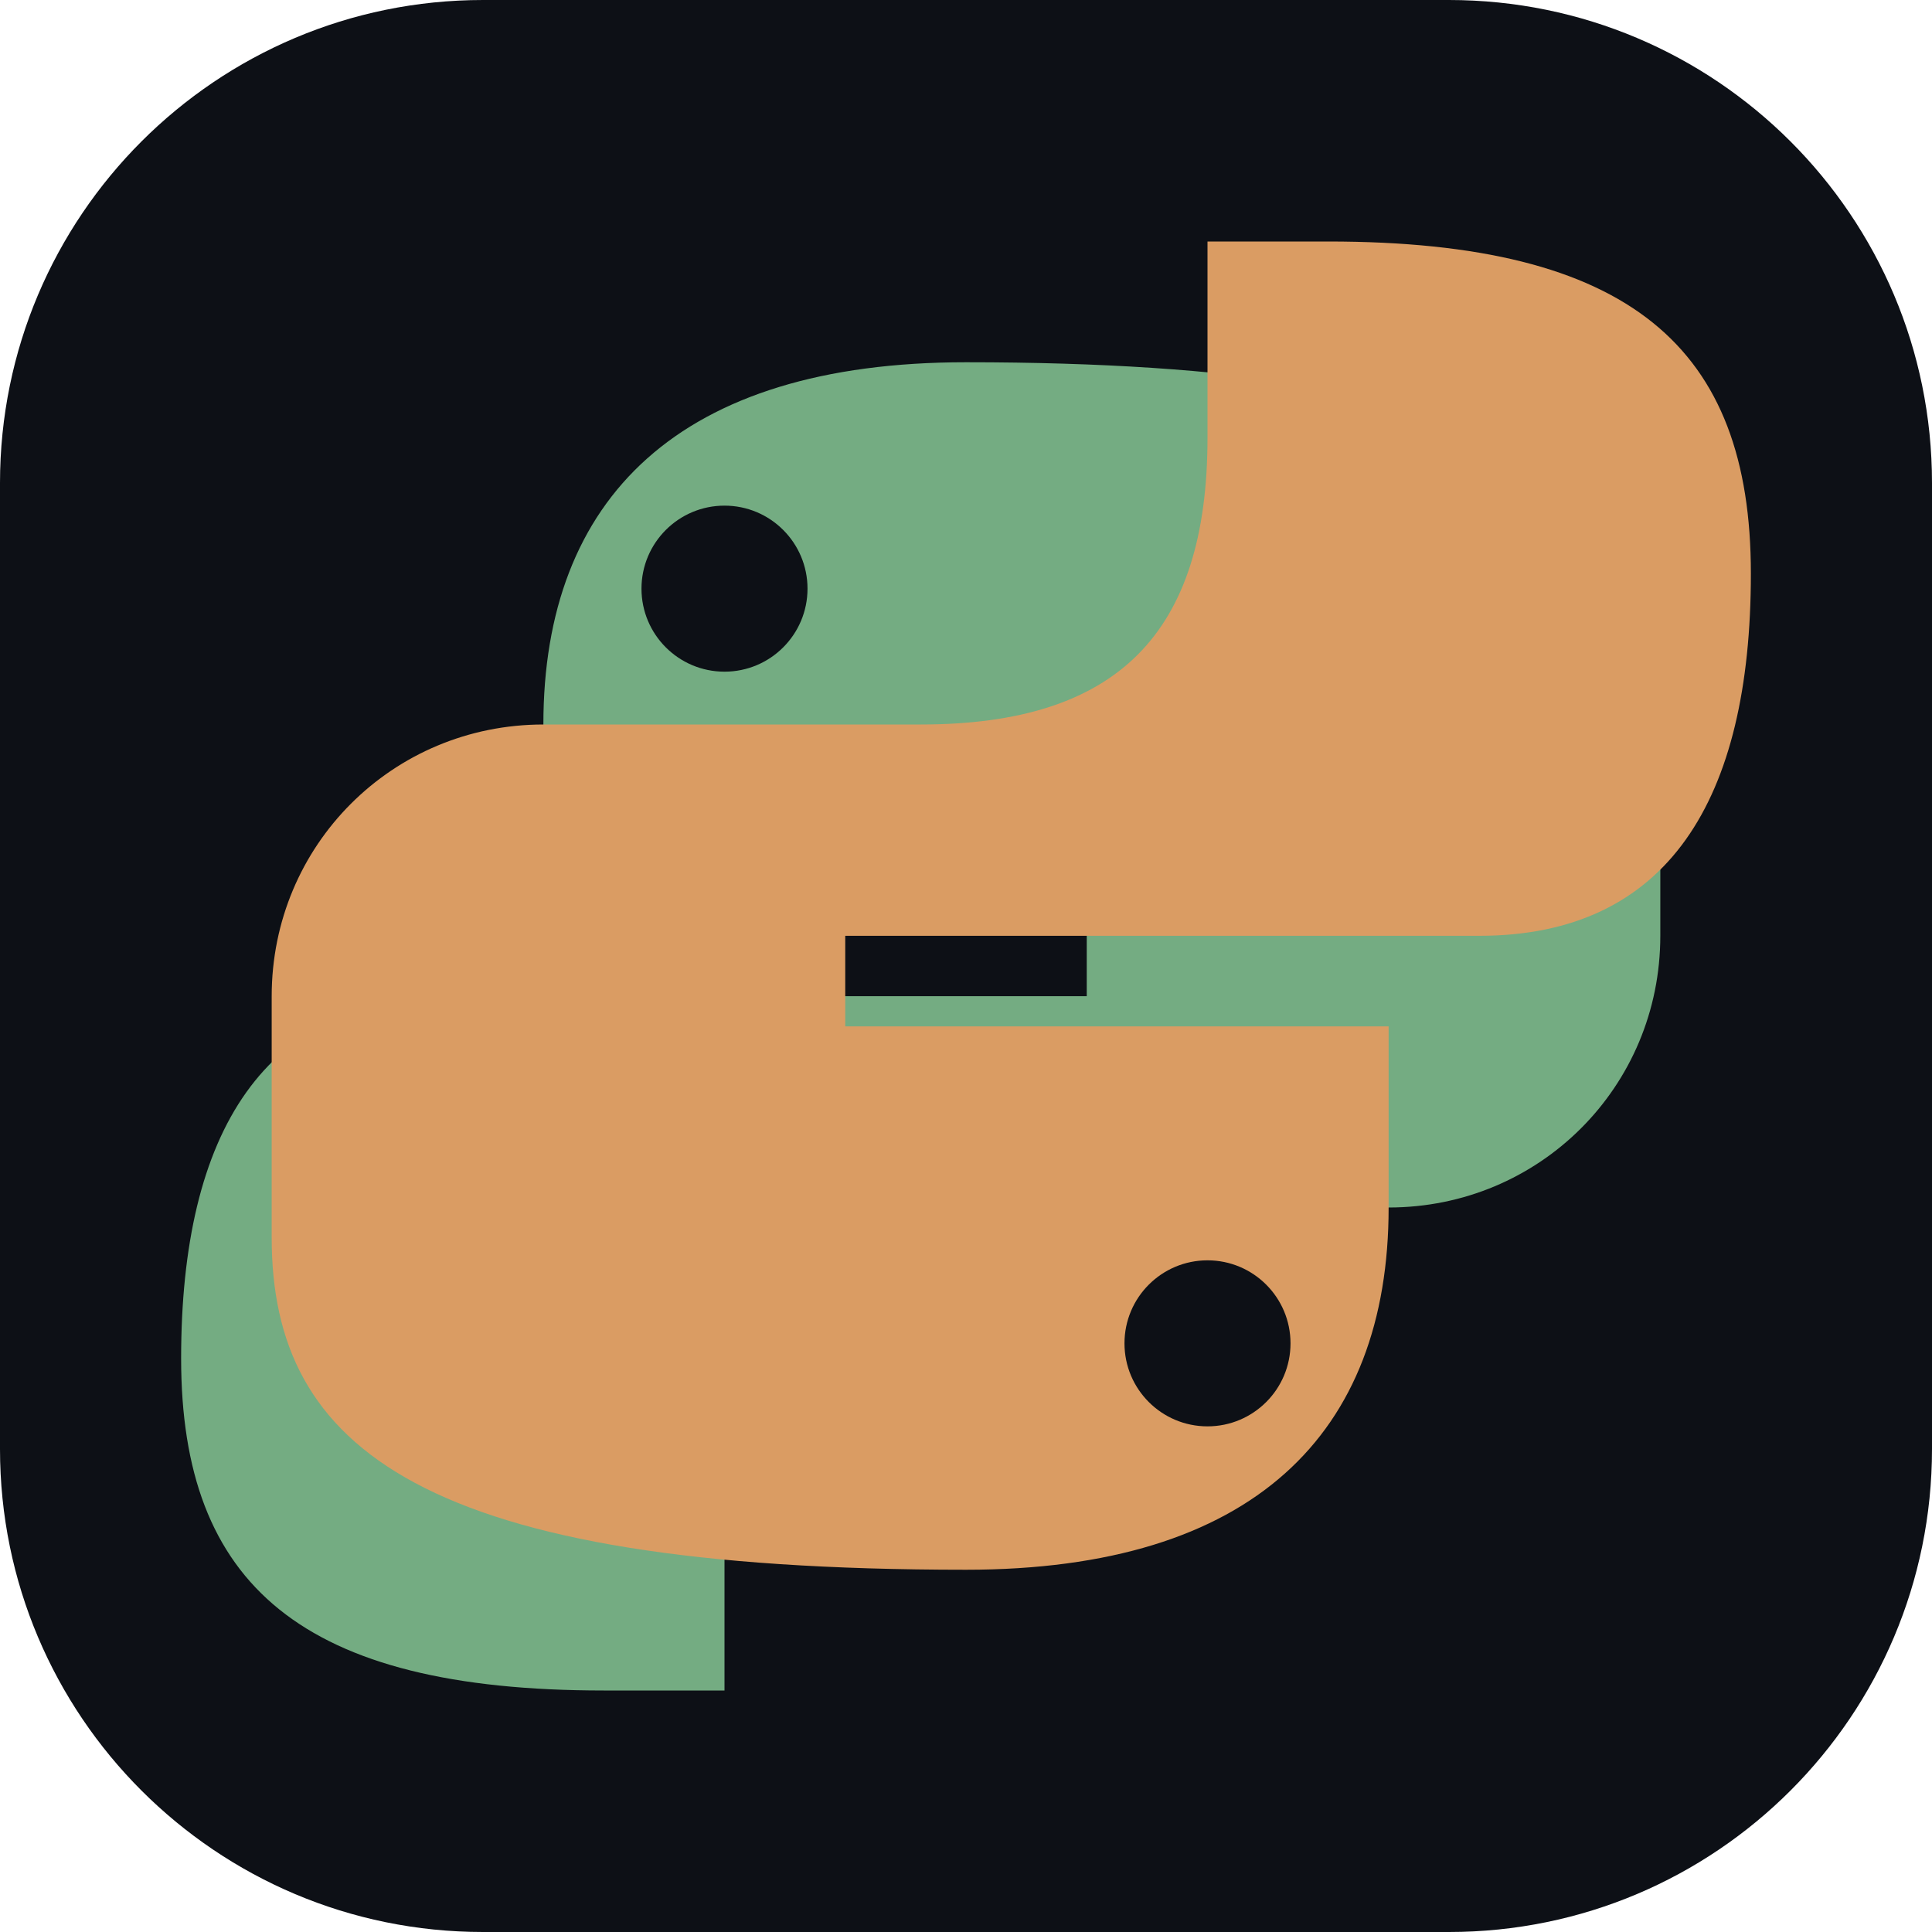
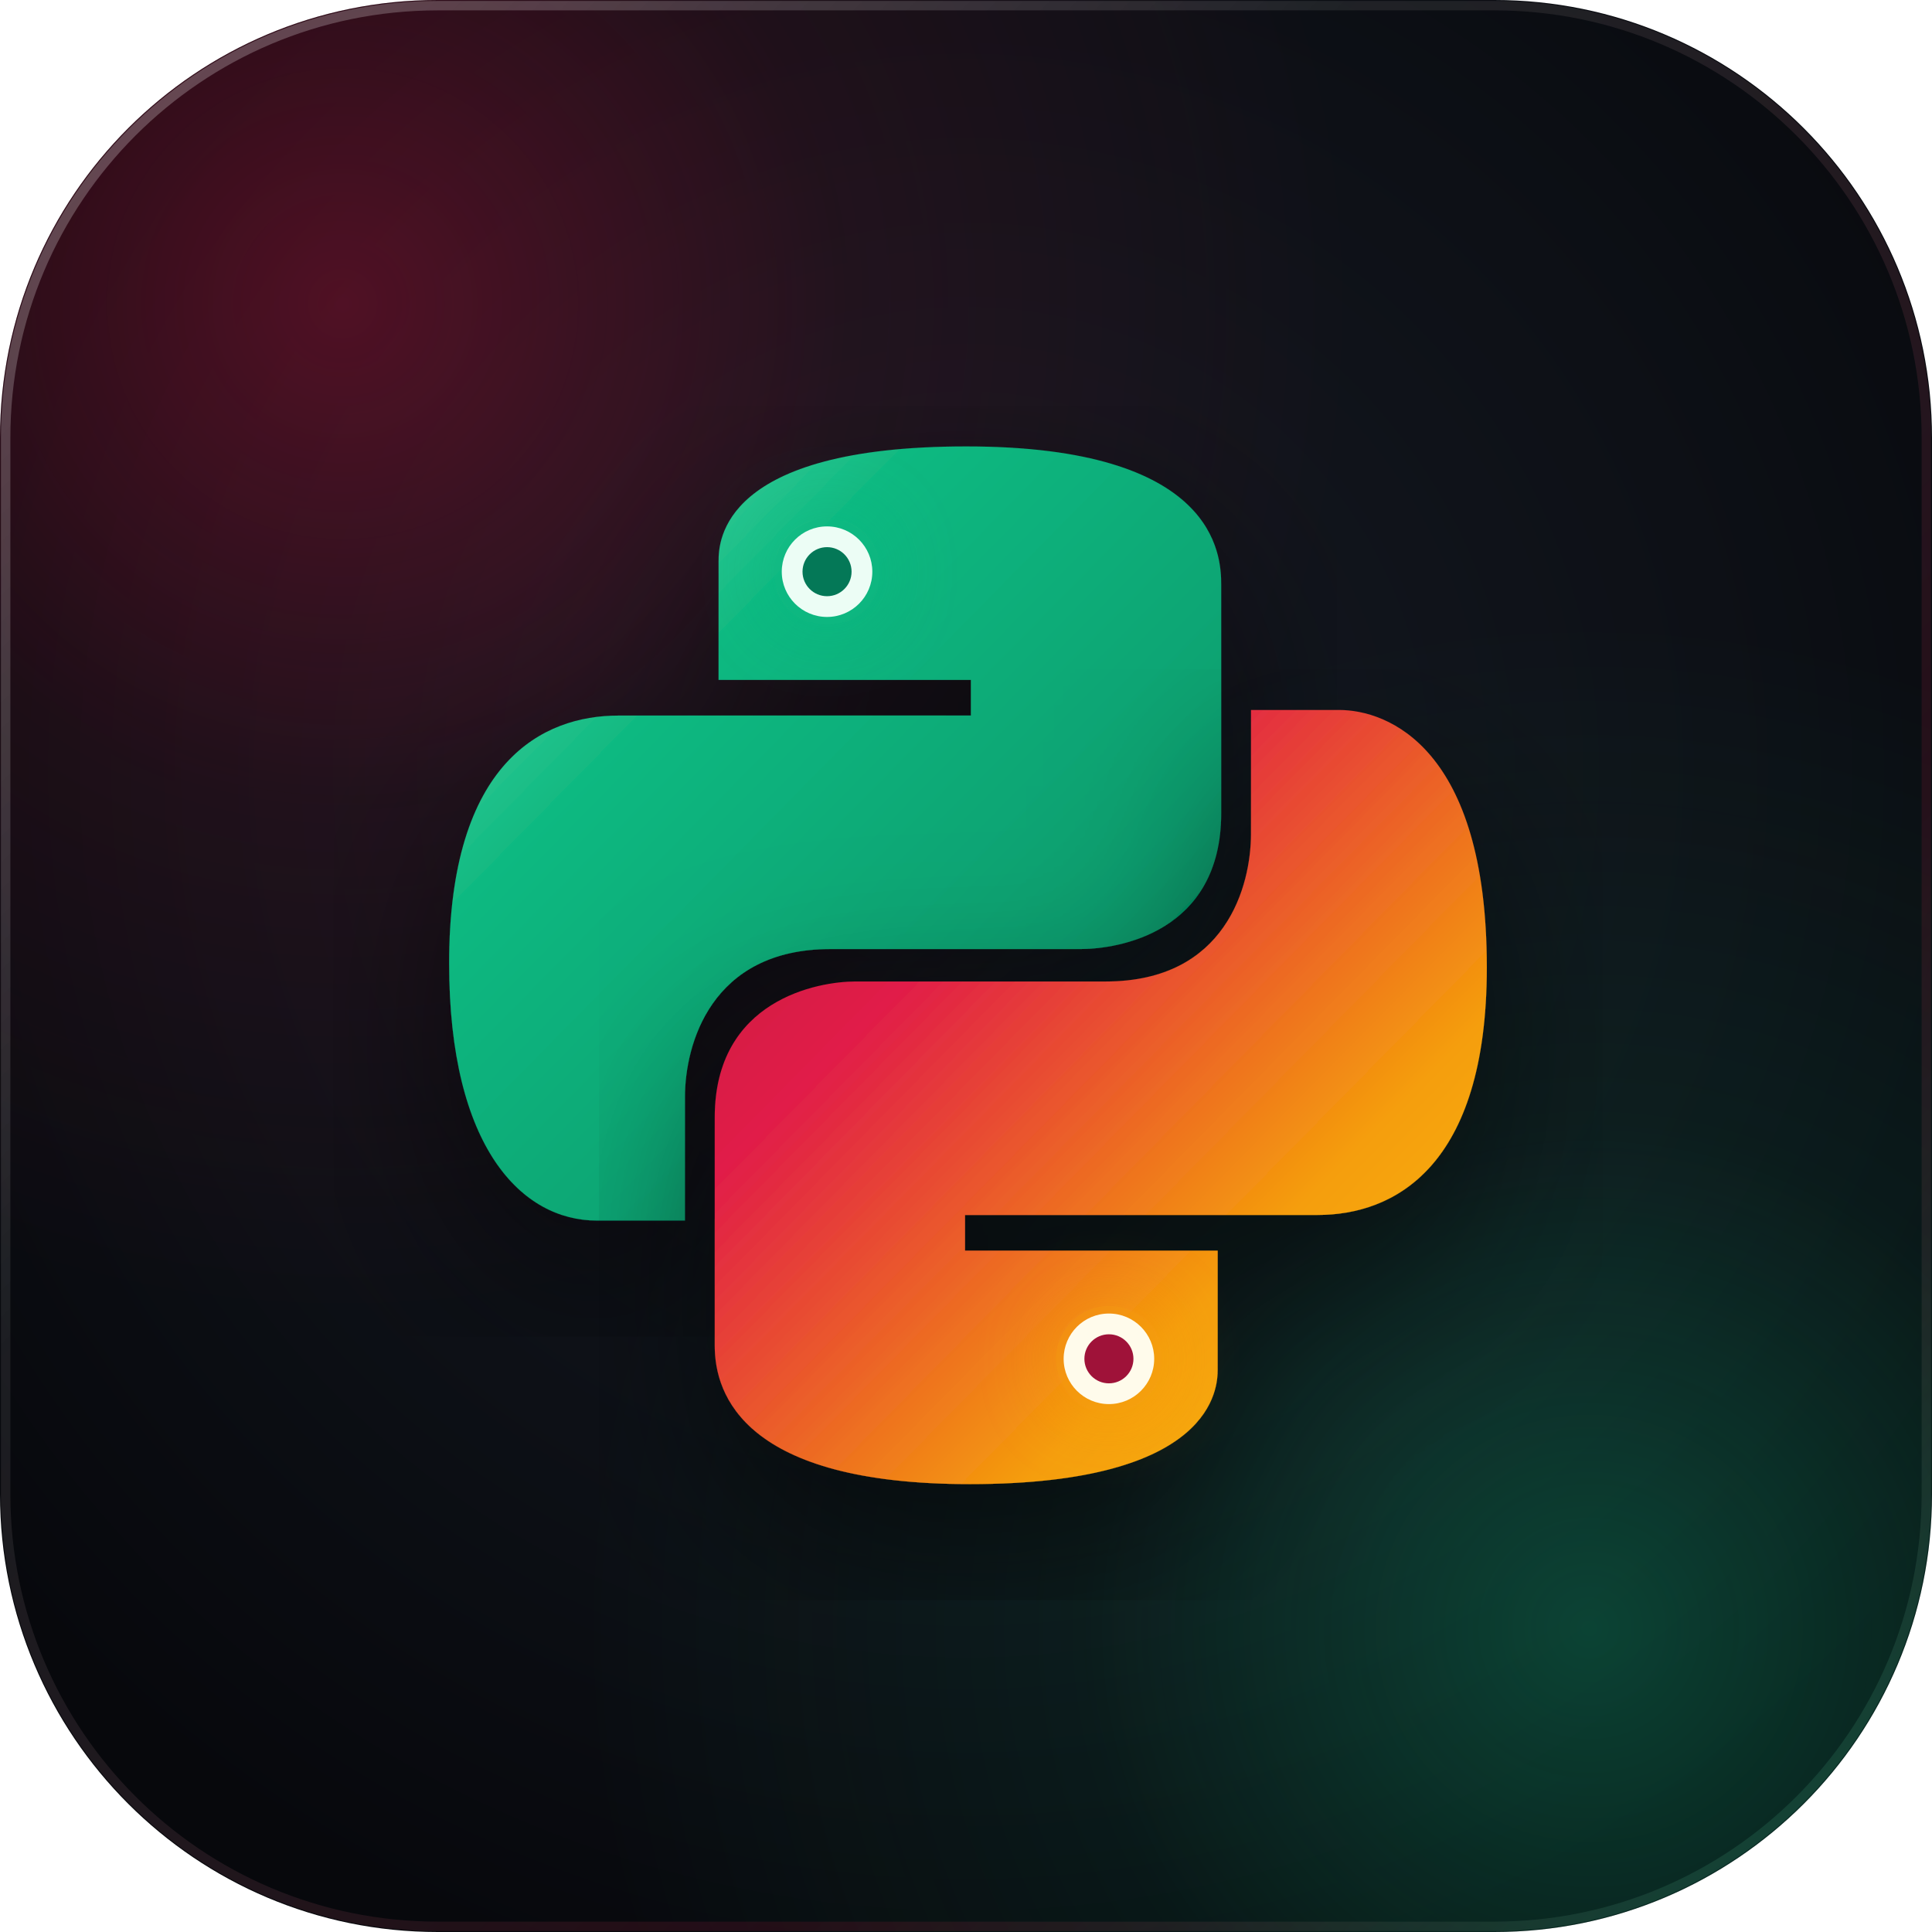
<svg xmlns="http://www.w3.org/2000/svg" viewBox="0 0 512 512" width="512" height="512">
-   <rect width="512" height="512" rx="128" fill="#0d1016" />
-   <path d="M256 96 C180 96 144 132 144 192 L144 240 L288 240 L288 264 L120 264 C70 264 48 300 48 360 C48 420 80 448 160 448 L192 448 L192 396 C192 344 216 320 268 320 L368 320 C408 320 440 288 440 248 L440 184 C440 128 400 96 256 96 Z" fill="#74AC82" />
-   <circle cx="192" cy="156" r="22" fill="#0d1016" />
-   <path d="M256 416 C332 416 368 380 368 320 L368 272 L224 272 L224 248 L392 248 C442 248 464 212 464 152 C464 92 432 64 352 64 L320 64 L320 116 C320 168 296 192 244 192 L144 192 C104 192 72 224 72 264 L72 328 C72 384 112 416 256 416 Z" fill="#DA9C63" />
-   <circle cx="320" cy="356" r="22" fill="#0d1016" />
+   <defs>
+     <radialGradient id="obsidian-bg" cx="50%" cy="40%" r="65%">
+       <stop offset="0%" stop-color="#151922" />
+       <stop offset="60%" stop-color="#0d1016" />
+       <stop offset="100%" stop-color="#07080c" />
+     </radialGradient>
+     <radialGradient id="orb-burgundy" cx="18%" cy="16%" r="52%">
+       <stop offset="0%" stop-color="#be123c" stop-opacity="0.38" />
+       <stop offset="50%" stop-color="#be123c" stop-opacity="0.10" />
+       <stop offset="100%" stop-color="#be123c" stop-opacity="0" />
+     </radialGradient>
+     <radialGradient id="orb-emerald" cx="82%" cy="84%" r="52%">
+       <stop offset="0%" stop-color="#10b981" stop-opacity="0.32" />
+       <stop offset="50%" stop-color="#10b981" stop-opacity="0.08" />
+       <stop offset="100%" stop-color="#10b981" stop-opacity="0" />
+     </radialGradient>
+     <linearGradient id="glass-rim" x1="0%" y1="0%" x2="100%" y2="100%">
+       <stop offset="0%" stop-color="rgba(255,255,255,0.28)" />
+       <stop offset="35%" stop-color="rgba(255,255,255,0.08)" />
+       <stop offset="70%" stop-color="rgba(190,18,60,0.15)" />
+       <stop offset="100%" stop-color="rgba(16,185,129,0.25)" />
+     </linearGradient>
+     <linearGradient id="snake-emerald" x1="0%" y1="0%" x2="100%" y2="100%">
+       <stop offset="0%" stop-color="#6ee7b7" />
+       <stop offset="30%" stop-color="#10b981" />
+       <stop offset="85%" stop-color="#059669" />
+       <stop offset="100%" stop-color="#047857" />
+     </linearGradient>
+     <linearGradient id="snake-amber" x1="100%" y1="100%" x2="0%" y2="0%">
+       <stop offset="0%" stop-color="#fbbf24" />
+       <stop offset="30%" stop-color="#f59e0b" />
+       <stop offset="70%" stop-color="#e11d48" />
+       <stop offset="100%" stop-color="#be123c" />
+     </linearGradient>
+     <filter id="shadow-snake" x="-15%" y="-15%" width="130%" height="130%">
+       <feDropShadow dx="0" dy="8" stdDeviation="10" flood-color="#000000" flood-opacity="0.55" />
+     </filter>
+     <filter id="glow-jewel" x="-80%" y="-80%" width="260%" height="260%">
+       <feGaussianBlur in="SourceGraphic" stdDeviation="4" result="blur" />
+       <feMerge>
+         <feMergeNode in="blur" />
+         <feMergeNode in="SourceGraphic" />
+       </feMerge>
+     </filter>
+   </defs>
+   <rect width="512" height="512" rx="116" fill="url(#obsidian-bg)" />
+   <rect width="512" height="512" rx="116" fill="url(#orb-burgundy)" />
+   <rect width="512" height="512" rx="116" fill="url(#orb-emerald)" />
+   <rect x="1.5" y="1.5" width="509" height="509" rx="114.5" fill="none" stroke="url(#glass-rim)" stroke-width="2.5" />
+   <g transform="translate(118.5, 118.5) scale(2.5)">
+     <path fill="url(#snake-emerald)" filter="url(#shadow-snake)" d="M55.023-0.077c-25.971,0-26.25,10.081-26.25,12.156c0,3.148,0,12.594,0,12.594h26.75v3.781 c0,0-27.852,0-37.375,0c-7.949,0-17.938,4.833-17.938,26.25c0,19.673,7.792,27.281,15.656,27.281c2.335,0,9.344,0,9.344,0 s0-9.765,0-13.125c0-5.491,2.721-15.656,15.406-15.656c15.91,0,19.971,0,26.531,0c3.902,0,14.906-1.696,14.906-14.406 c0-13.452,0-17.89,0-24.219C82.054,11.426,81.515-0.077,55.023-0.077z" />
+     <circle cx="40.27" cy="13.2" r="5.6" fill="#10b981" opacity="0.4" filter="url(#glow-jewel)" />
+     <circle cx="40.27" cy="13.2" r="4.8" fill="#ecfdf5" />
+     <circle cx="40.27" cy="13.2" r="2.6" fill="#047857" />
+     <path fill="url(#snake-amber)" filter="url(#shadow-snake)" d="M55.397,109.923c25.959,0,26.282-10.271,26.282-12.156c0-3.148,0-12.594,0-12.594H54.897v-3.781 c0,0,28.032,0,37.375,0c8.009,0,17.938-4.954,17.938-26.25c0-23.322-10.538-27.281-15.656-27.281c-2.336,0-9.344,0-9.344,0 s0,10.216,0,13.125c0,5.491-2.631,15.656-15.406,15.656c-15.91,0-19.476,0-26.532,0c-3.892,0-14.906,1.896-14.906,14.406 c0,14.475,0,18.265,0,24.219C28.366,100.497,31.562,109.923,55.397,109.923z" />
+     <circle cx="70.15" cy="96.64" r="5.6" fill="#f59e0b" opacity="0.4" filter="url(#glow-jewel)" />
+     <circle cx="70.15" cy="96.64" r="4.8" fill="#fffbeb" />
+     <circle cx="70.15" cy="96.64" r="2.6" fill="#9f1239" />
+   </g>
</svg>
